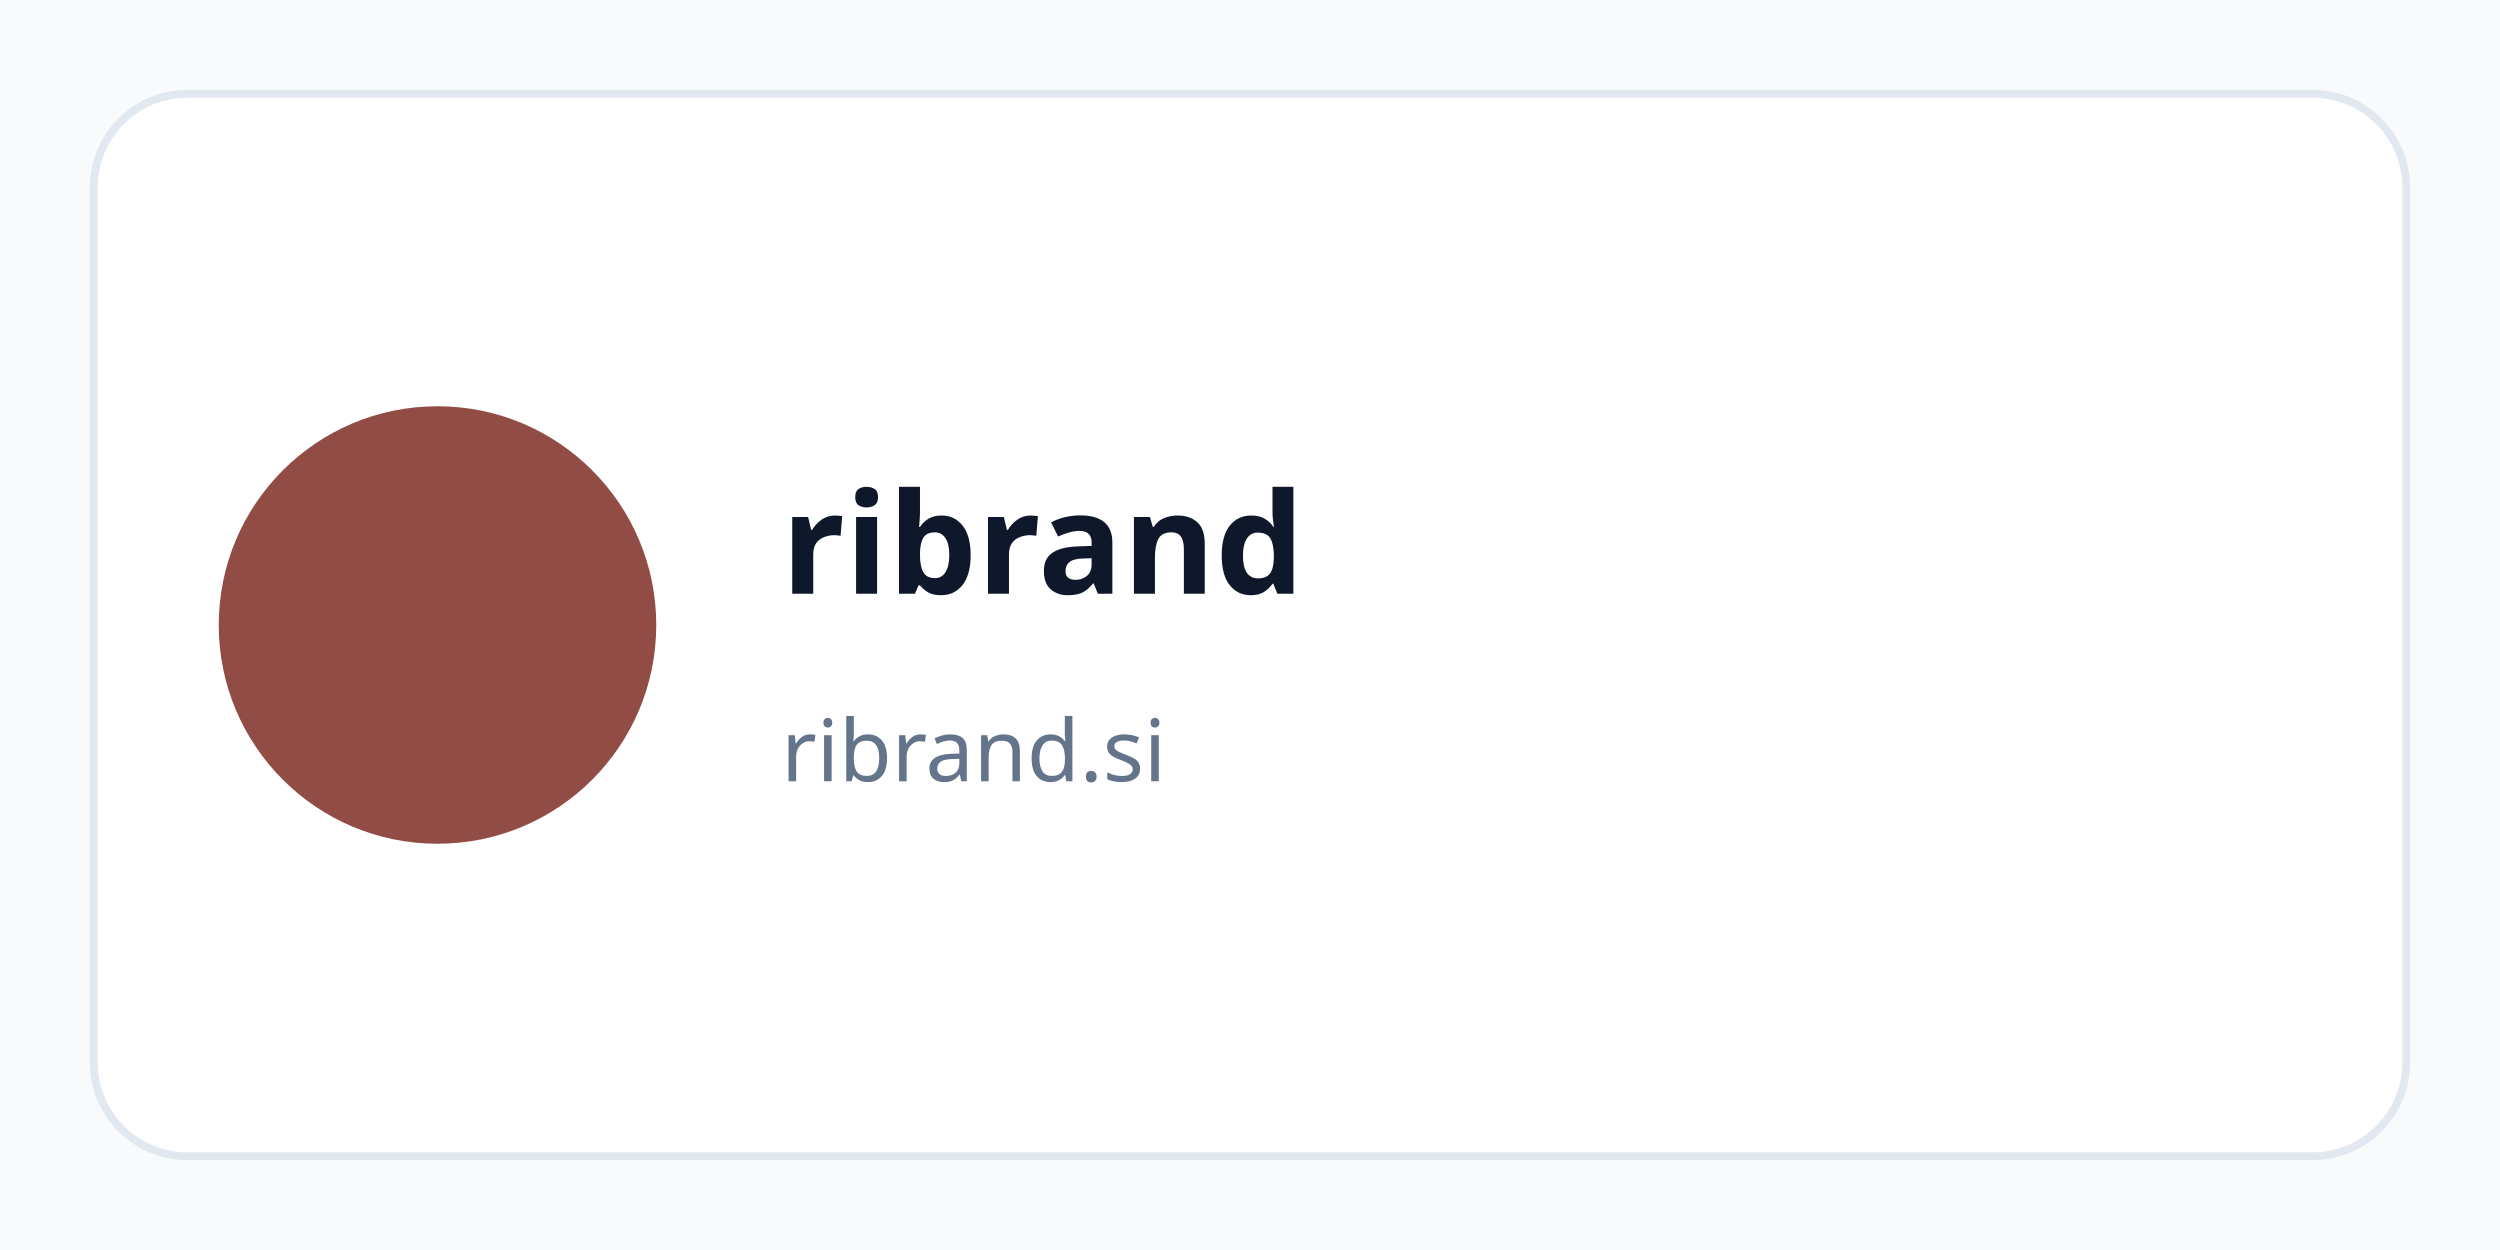
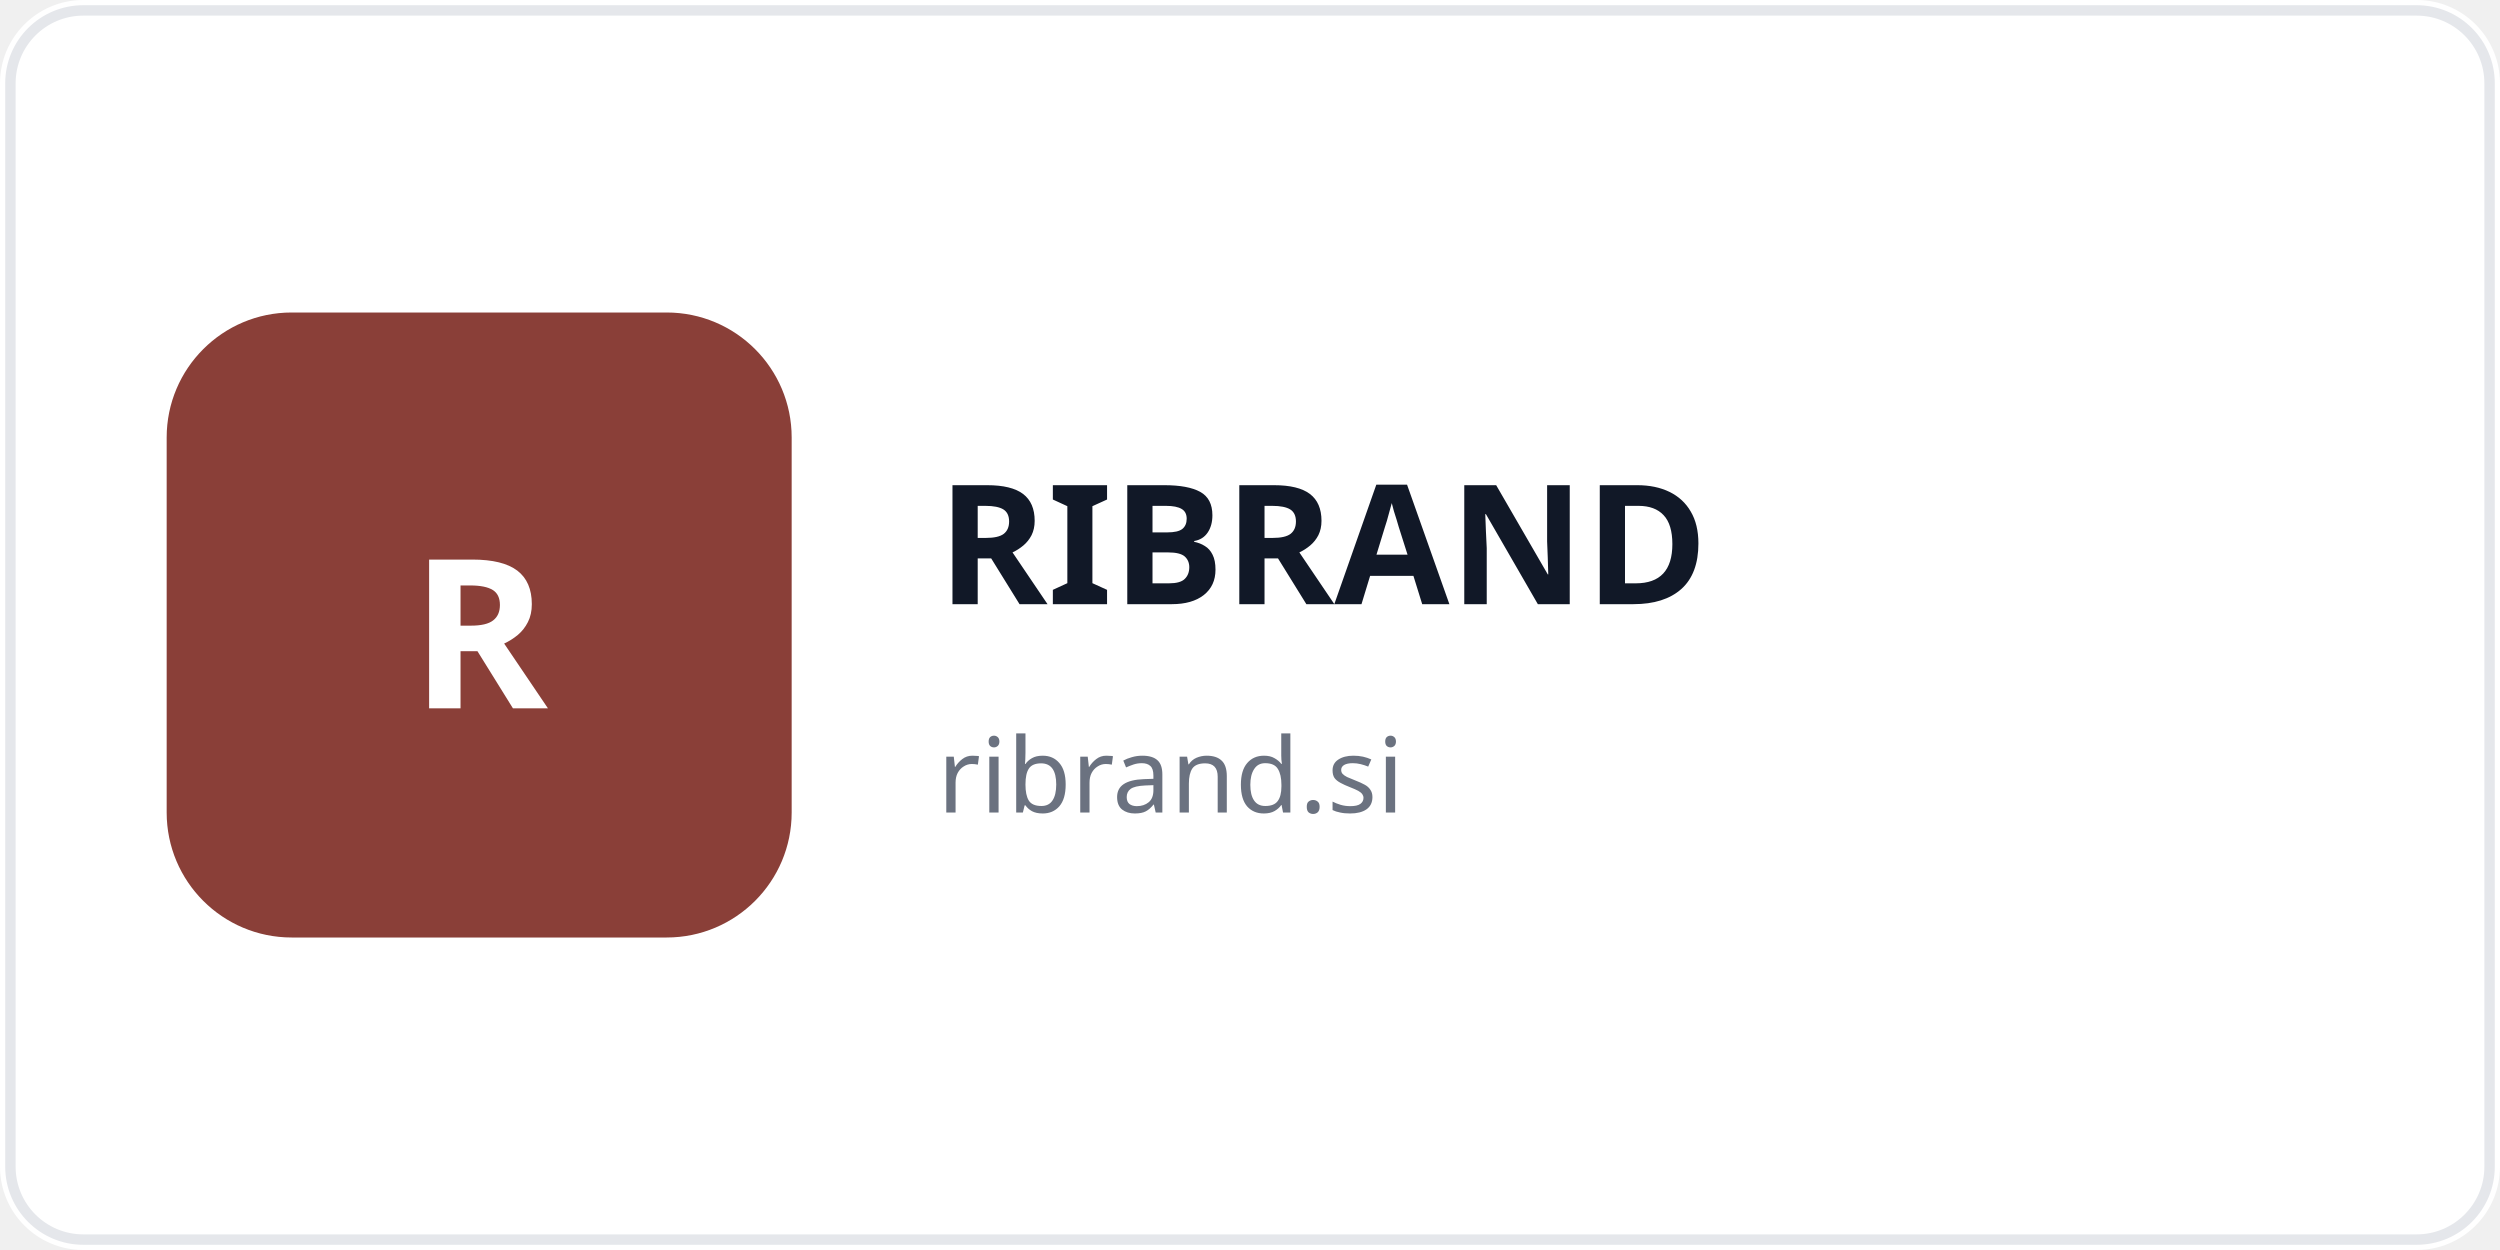
- <svg xmlns="http://www.w3.org/2000/svg" width="320" height="160" viewBox="0 0 320 160">
-   <rect width="320" height="160" fill="#f8fafc" />
-   <rect x="12" y="12" width="296" height="136" rx="12" fill="#fff" stroke="#e2e8f0" />
-   <circle cx="56" cy="80" r="28" fill="hsl(5, 35%, 42%)" />
-   <text x="100" y="76" font-family="system-ui,sans-serif" font-size="18" font-weight="700" fill="#0f172a">ribrand</text>
-   <text x="100" y="100" font-family="system-ui,sans-serif" font-size="11" fill="#64748b">ribrand.si</text>
+ <svg xmlns="http://www.w3.org/2000/svg" width="240" height="120" viewBox="0 0 240 120">
+   <rect width="240" height="120" rx="8" fill="#ffffff" />
+   <rect x="1" y="1" width="238" height="118" rx="7" fill="none" stroke="#e5e7eb" />
+   <rect x="16" y="30" width="60" height="60" rx="12" fill="hsl(5,42%,38%)" />
+   <text x="46" y="68" text-anchor="middle" font-family="ui-sans-serif,system-ui,sans-serif" font-size="20" font-weight="700" fill="#fff">R</text>
+   <text x="90" y="58" font-family="ui-sans-serif,system-ui,sans-serif" font-size="16" font-weight="700" fill="#111827">RIBRAND</text>
+   <text x="90" y="78" font-family="ui-sans-serif,system-ui,sans-serif" font-size="10" fill="#6b7280">ribrand.si</text>
</svg>
